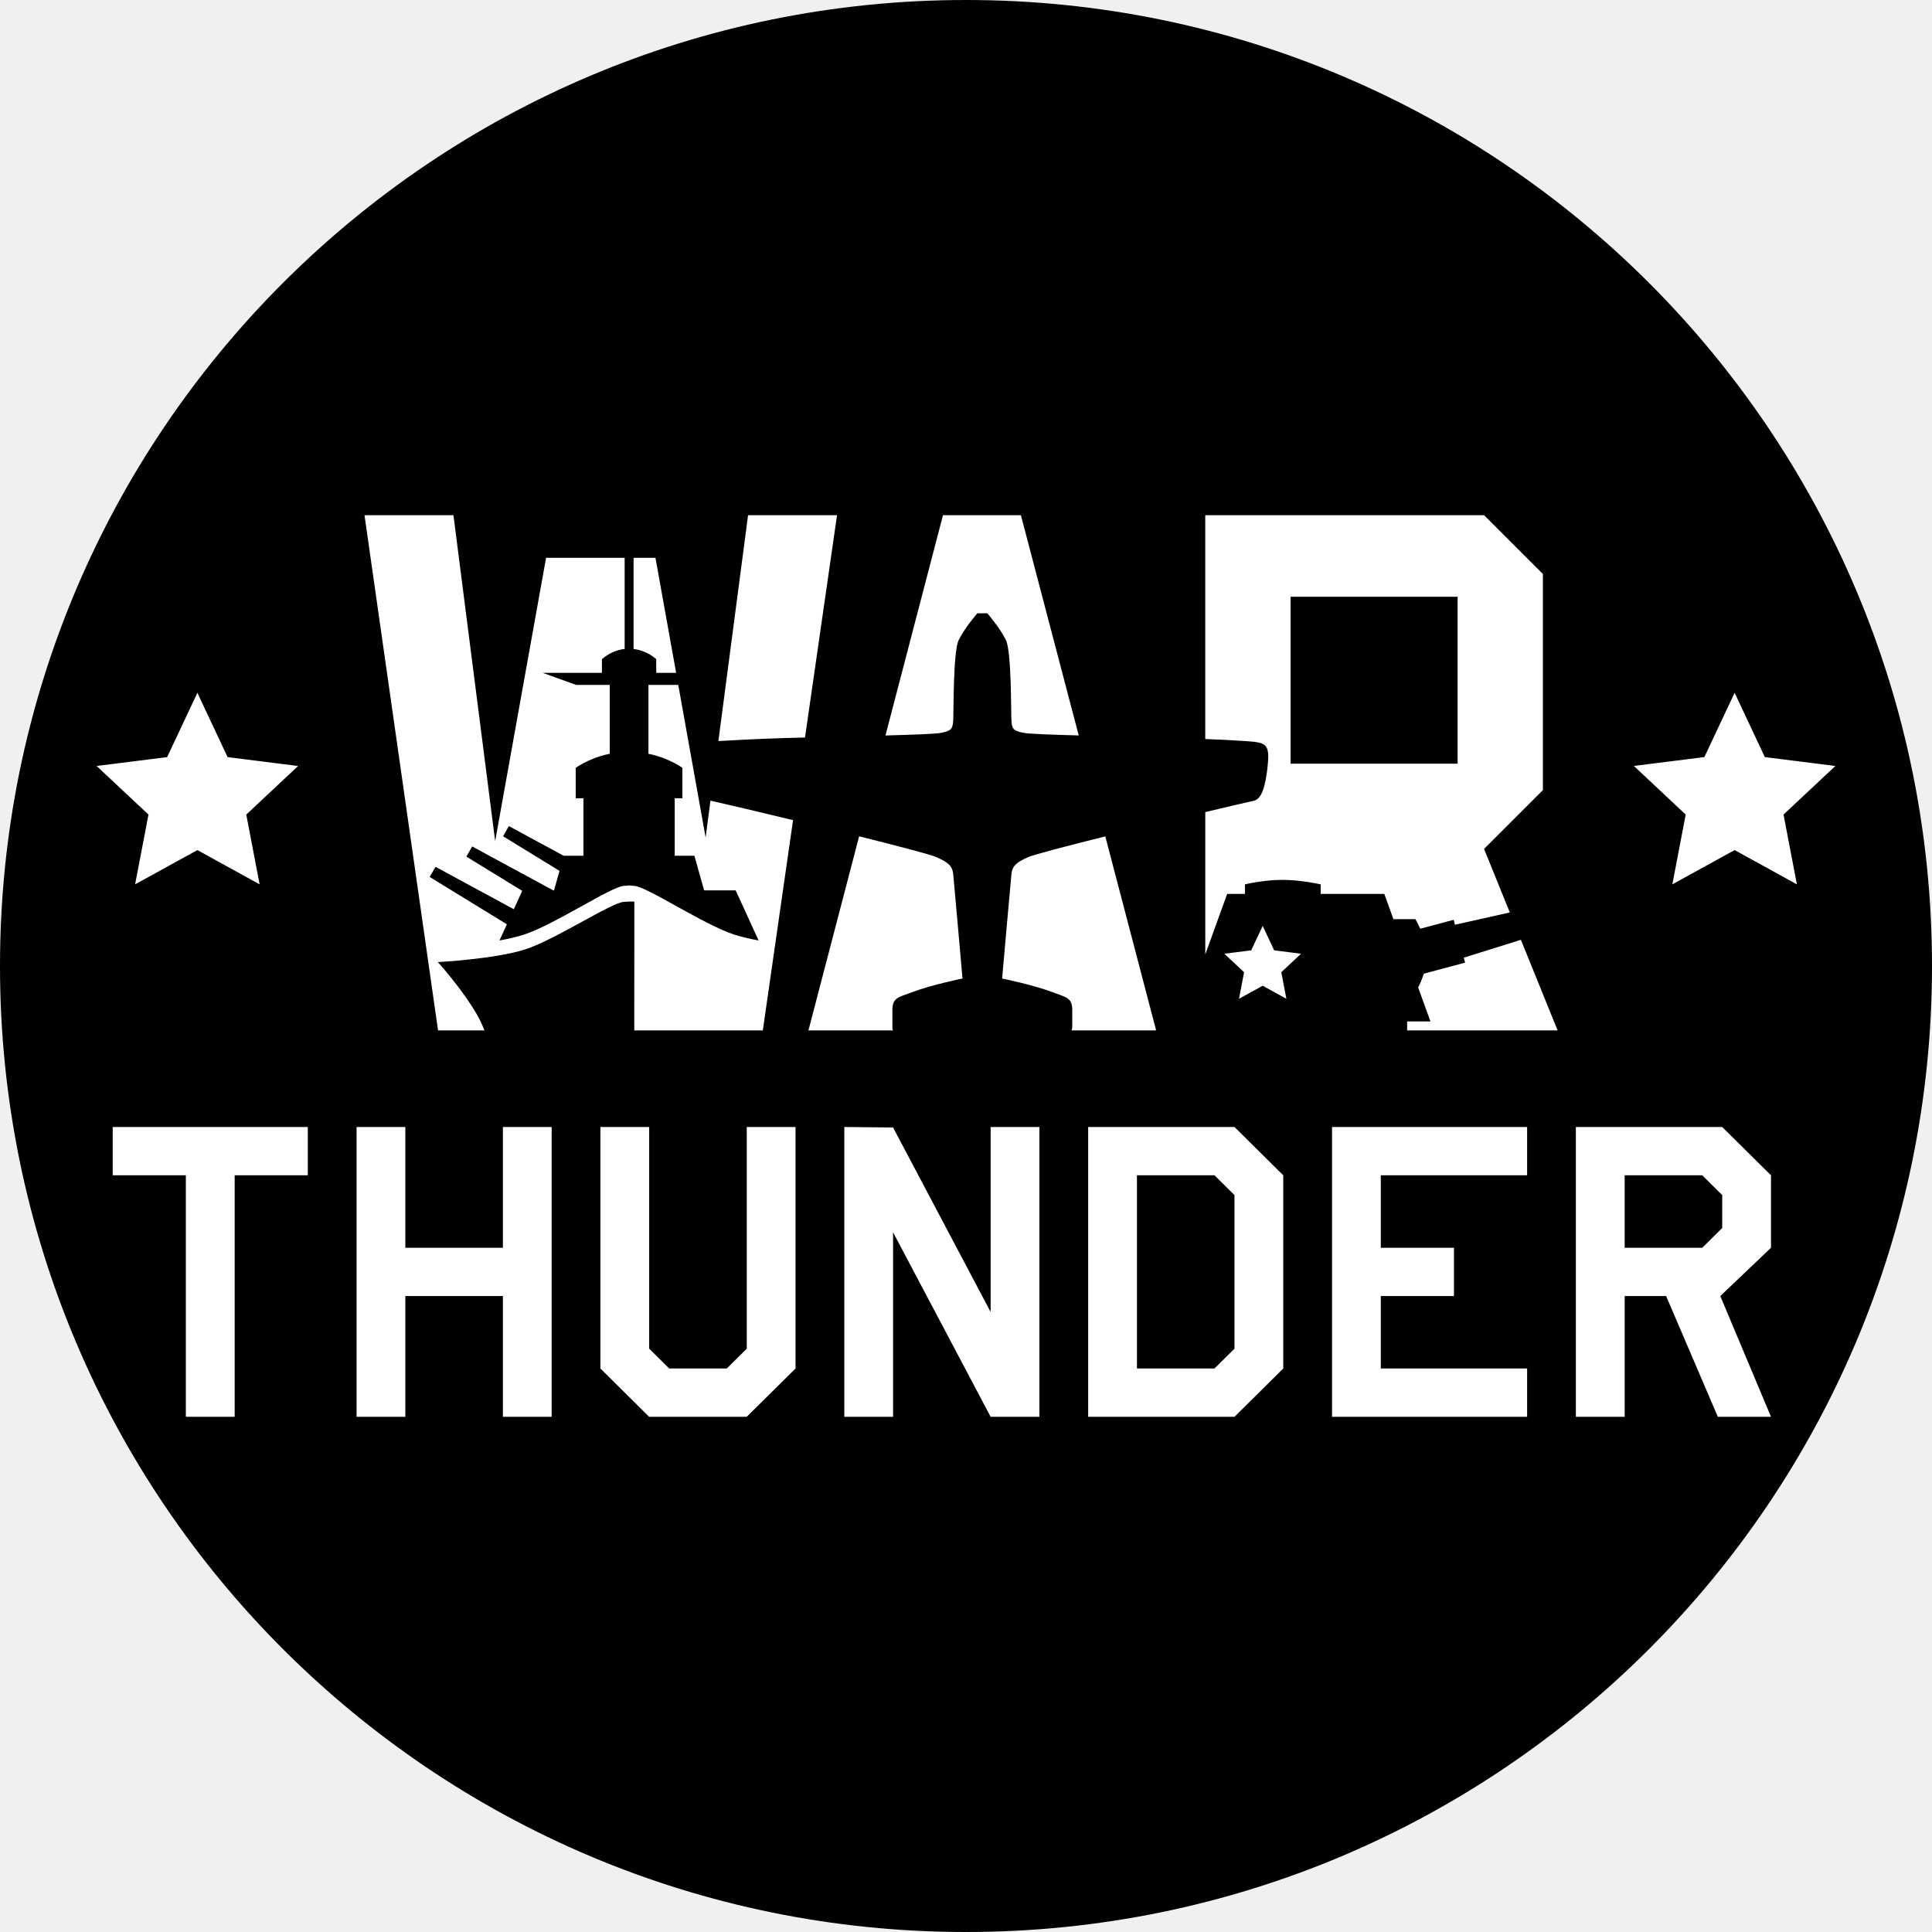
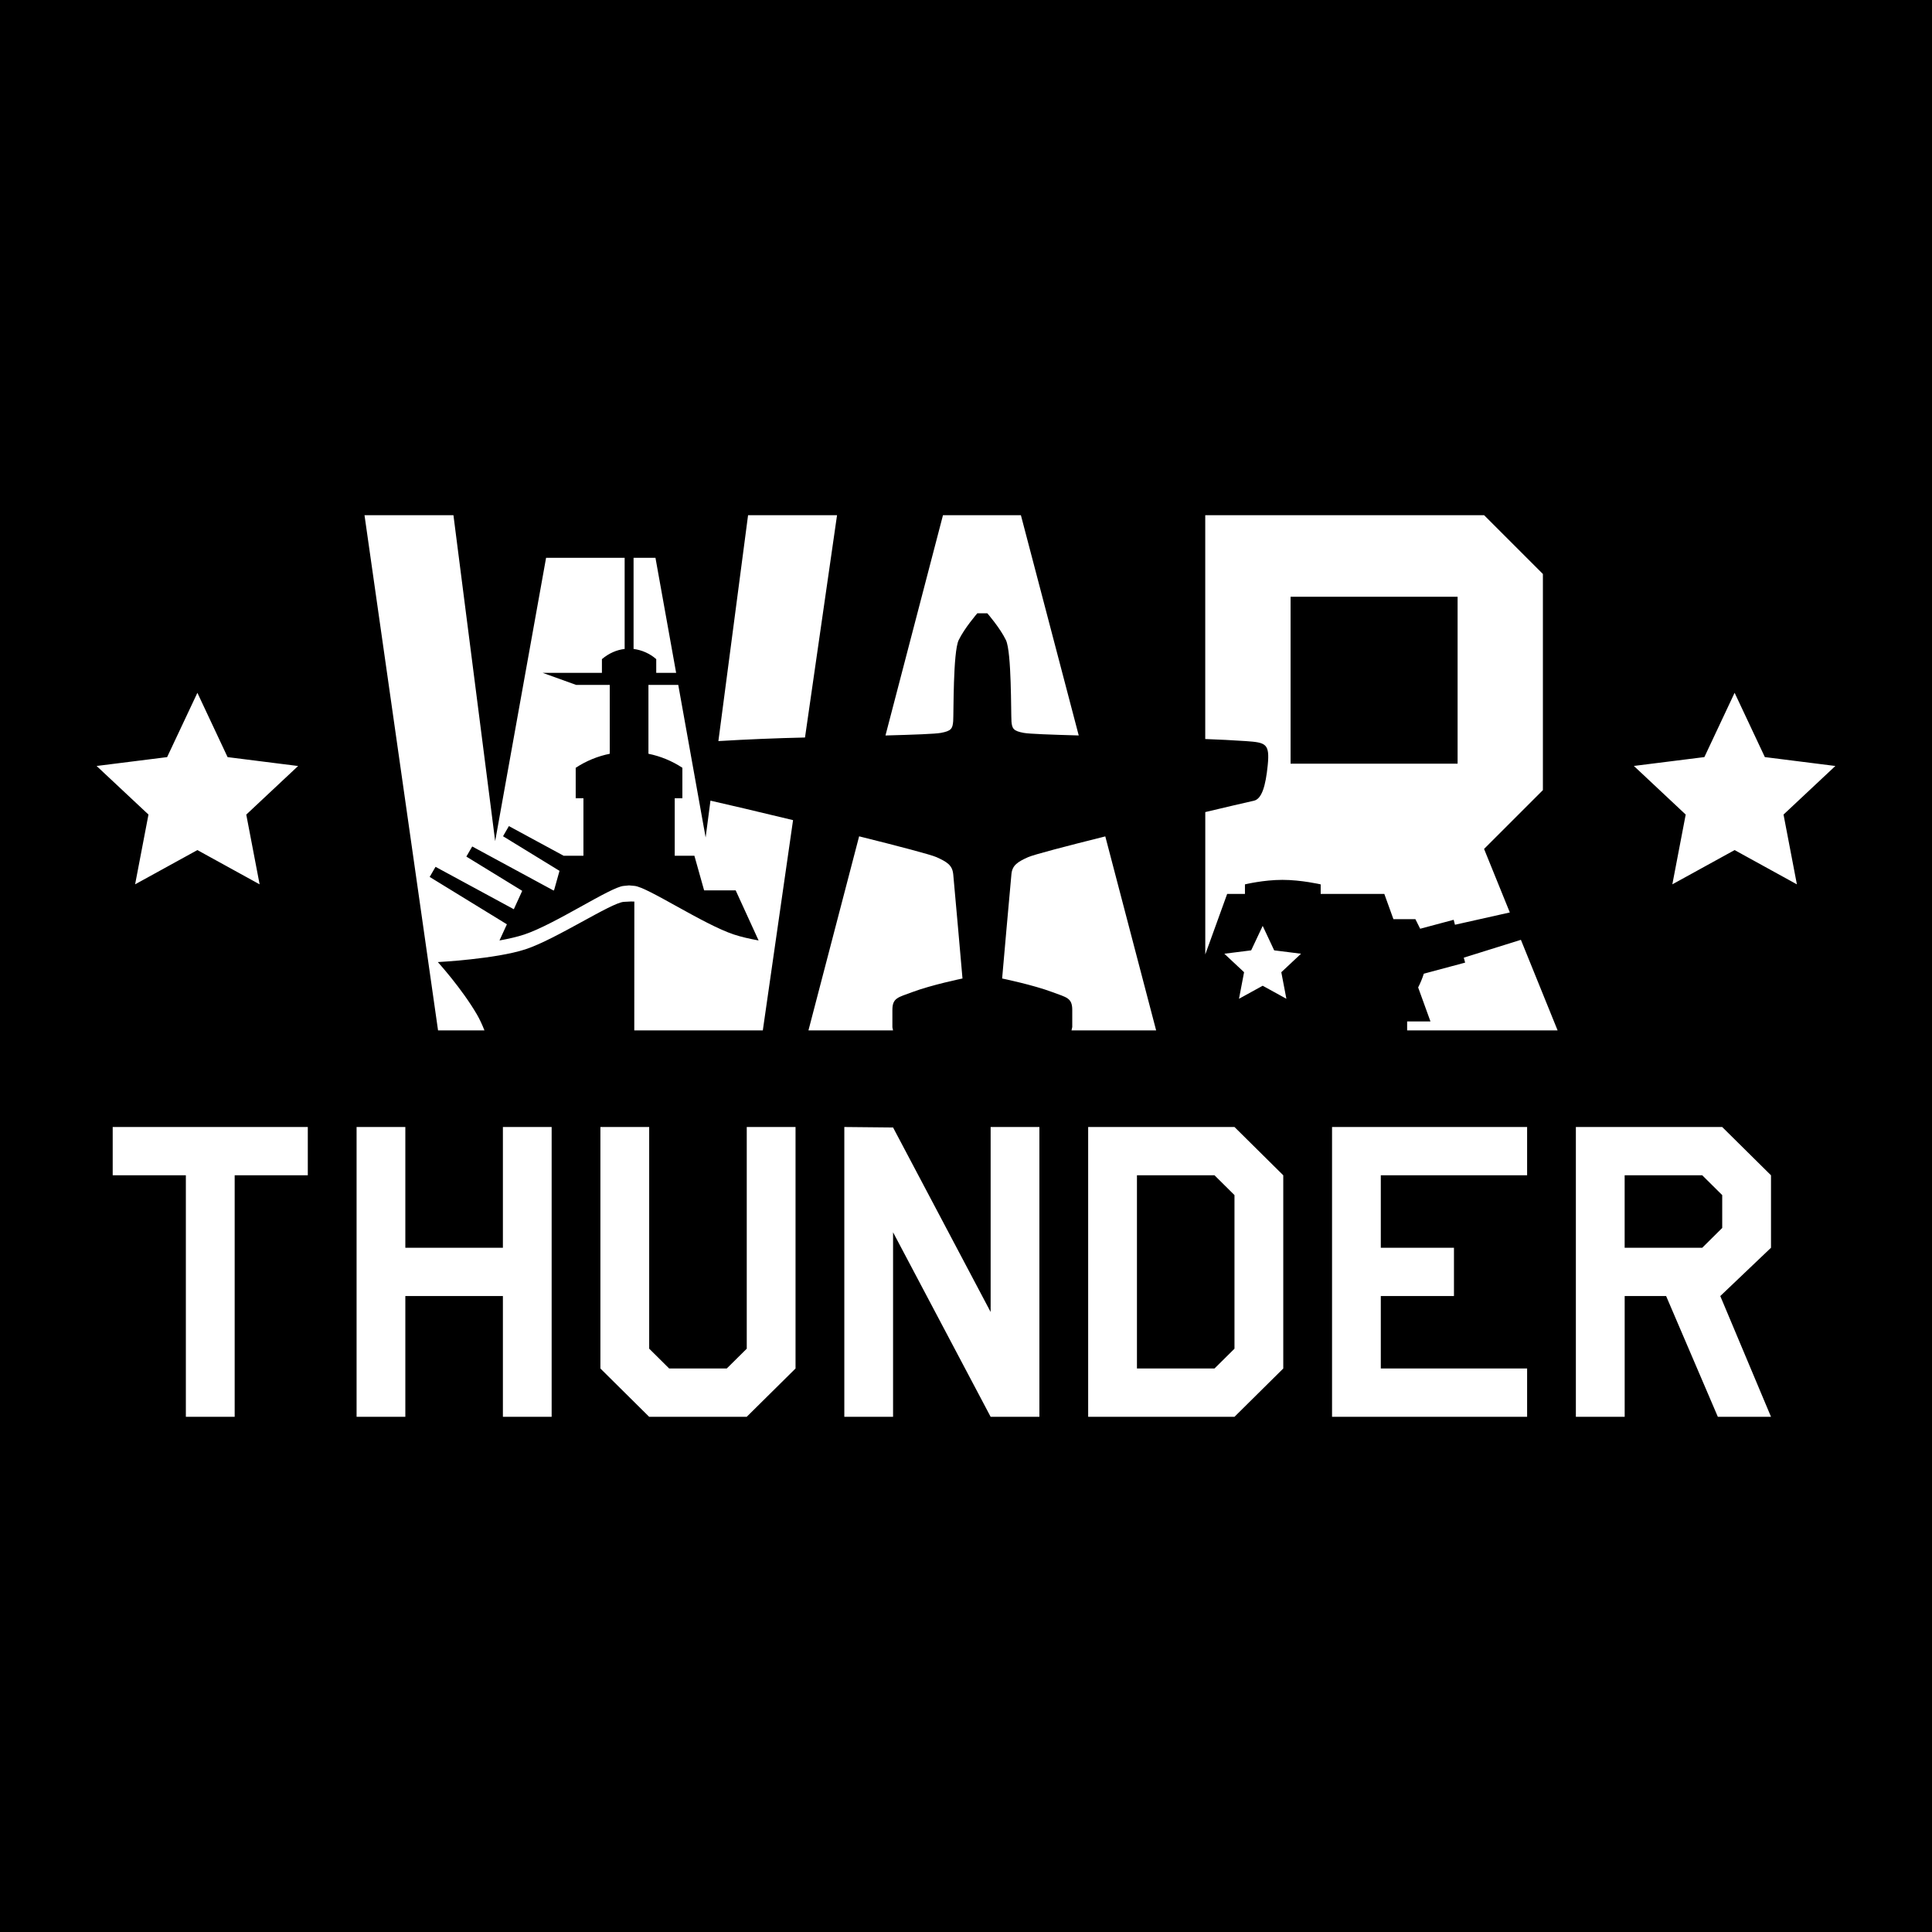
- <svg xmlns="http://www.w3.org/2000/svg" xmlns:xlink="http://www.w3.org/1999/xlink" width="60" height="60">
-   <defs>
-     <circle id="a" cx="30" cy="30" r="30" />
-   </defs>
-   <g fill="none" fill-rule="evenodd">
-     <mask id="b" fill="#fff">
-       <use xlink:href="#a" />
-     </mask>
-     <use fill="#000" xlink:href="#a" />
-     <path d="M55 44h-1.651l-1.606-3.75h-1.287V44H48.94v-9h4.544L55 36.5v2.25l-1.575 1.5L55 44zm-1.515-5.865v-1.02l-.62-.615h-2.41v2.25h2.41l.62-.615zM41.368 35h6.058v1.5h-4.544v2.25h2.272v1.5h-2.272v2.25h4.544V44h-6.058v-9zm-25.75 0h1.514v9h-1.514v-3.75h-3.03V44h-1.514v-9h1.514v3.75h3.03V35zm-6.06 1.5H7.288V44H5.772v-7.5H3.5V35h6.059v1.5zm10.604 5.385l.62.615h1.788l.621-.615V35h1.515v7.5L23.19 44h-3.03l-1.514-1.5V35h1.515v6.885zm10.603-1.14V35h1.514v9h-1.514l-3.03-5.73V44h-1.514v-9l1.514.015 3.03 5.73zm9.088-4.245v6L38.338 44h-4.544v-9h4.544l1.515 1.5zm-4.544 0v6h2.408l.621-.615v-4.77l-.62-.615h-2.41zM55.805 27.465L53.87 26.4l-1.934 1.064.415-2.167-1.61-1.51 2.19-.275.939-1.997.939 1.997 2.19.276-1.61 1.509.415 2.167zM43.7 32v-.279h.724l-.382-1.055a2.89 2.89 0 0 0 .176-.427l1.283-.344-.042-.154 1.774-.554L48.373 32H43.7zm3.189-3.663l-1.704.382-.04-.154-1.04.278c-.078-.182-.149-.298-.149-.298h-.682l-.283-.784h-1.976v-.296s-.604-.14-1.188-.14c-.592 0-1.164.14-1.164.14v.296h-.552l-.68 1.88V25.22c.643-.153 1.186-.28 1.511-.353.245-.055.364-.46.428-1.1.068-.676-.06-.707-.67-.751a39.996 39.996 0 0 0-1.27-.065V16h8.66l1.826 1.826v6.712l-1.827 1.826.8 1.973zm-1.622-9.804H40.08v5.184h5.187v-5.184zM33.3 31.905v-.539c0-.381-.18-.39-.612-.553-.603-.227-1.566-.425-1.566-.425s.267-3.042.29-3.253c.03-.266.194-.37.514-.514.179-.08 1.186-.343 2.4-.646L35.905 32h-2.628c.025-.048.02-.09.02-.095zm-1.888-9.508c-.018-.232.007-2.141-.171-2.516-.179-.375-.579-.835-.579-.835h-.31s-.4.46-.58.835c-.178.375-.153 2.284-.17 2.516-.018.232-.061.305-.386.364-.172.032-.84.056-1.717.08L29.285 16h2.42l1.796 6.84c-.87-.024-1.533-.048-1.704-.079-.325-.059-.368-.132-.386-.364zm-1.81 4.738c.023.211.289 3.253.289 3.253s-.963.198-1.566.425c-.431.163-.611.172-.611.553v.539c0 .005-.005.047.02.095h-2.627l1.574-6.027c1.217.303 2.228.568 2.406.648.32.145.485.248.514.514zm-7.289-4.12h-.003L23.232 16h2.763L25 22.904a69.976 69.976 0 0 0-2.688.111zM23.69 32h-3.992l.002-3.992s.066-.026-.327 0c-.391.025-2.108 1.163-3.053 1.473-.93.304-2.723.397-2.723.397s.74.813 1.217 1.632c.085.147.162.315.231.49h-1.441L11.32 16h2.762l1.296 10.122 1.581-8.798h2.44v2.83c-.247.028-.49.133-.706.316v.426h-1.84l1.041.375h1.042v2.138c-.37.075-.73.22-1.057.436v.946h.24v1.785h-.611v.002l-1.704-.923-.182.315 1.754 1.075-.17.606h-.024l-2.517-1.363-.182.314 1.735 1.064-.261.571-2.431-1.317-.182.314 2.398 1.471-.23.502c.28-.05.548-.112.767-.184.956-.317 2.694-1.484 3.091-1.51a1.73 1.73 0 0 0 .166-.016c.016.003.06.008.165.015.397.027 2.135 1.193 3.091 1.51.22.073.487.134.767.185l-.712-1.556h-.98l-.302-1.075h-.611v-1.785h.238v-.947a3 3 0 0 0-1.054-.435v-2.138h.926l.85 4.737.15-1.143.005.001c.492.11 1.478.343 2.56.604L23.69 32zm-3.31-11.53a1.325 1.325 0 0 0-.704-.316v-2.83h.68l.642 3.572h-.618v-.427zM8.063 27.464L6.13 26.4l-1.934 1.064.415-2.167L3 23.788l2.19-.275.94-1.997.938 1.997 2.19.276-1.61 1.509.415 2.167zm30.793 2.05l.358-.76.357.76.834.105-.613.574.158.825-.736-.405-.736.405.158-.825-.613-.574.833-.105z" fill="#FFF" fill-rule="nonzero" mask="url(#b)" />
+ <svg xmlns="http://www.w3.org/2000/svg" width="60" height="60" viewBox="0 0 60 60">
+   <g fill="none">
+     <path fill="#000" d="M0 0h60v60h-60z" />
+     <path d="M55 44h-1.651l-1.606-3.75h-1.287v3.75h-1.516v-9h4.544l1.516 1.5v2.25l-1.575 1.5 1.575 3.75zm-1.515-5.865v-1.02l-.62-.615h-2.41v2.25h2.41l.62-.615zm-12.117-3.135h6.058v1.5h-4.544v2.25h2.272v1.5h-2.272v2.25h4.544v1.5h-6.058v-9zm-25.75 0h1.514v9h-1.514v-3.75h-3.03v3.75h-1.514v-9h1.514v3.75h3.03v-3.75zm-6.06 1.5h-2.27v7.5h-1.516v-7.5h-2.272v-1.5h6.059v1.5h-.001zm10.604 5.385l.62.615h1.788l.621-.615v-6.885h1.515v7.5l-1.516 1.5h-3.03l-1.514-1.5v-7.5h1.515v6.885h.001zm10.603-1.14v-5.745h1.514v9h-1.514l-3.03-5.73v5.73h-1.514v-9l1.514.015 3.03 5.73zm9.088-4.245v6l-1.515 1.5h-4.544v-9h4.544l1.515 1.5zm-4.544 0v6h2.408l.621-.615v-4.77l-.62-.615h-2.41.001zm20.496-9.035l-1.935-1.065-1.934 1.064.415-2.167-1.61-1.51 2.19-.275.939-1.997.939 1.997 2.19.276-1.61 1.509.415 2.167.001.001zm-12.105 4.535v-.279h.724l-.382-1.055c.07-.137.129-.28.176-.427l1.283-.344-.042-.154 1.774-.554 1.14 2.813h-4.673zm3.189-3.663l-1.704.382-.04-.154-1.04.278-.149-.298h-.682l-.283-.784h-1.976v-.296s-.604-.14-1.188-.14c-.592 0-1.164.14-1.164.14v.296h-.552l-.68 1.88v-4.421c.643-.153 1.186-.28 1.511-.353.245-.055.364-.46.428-1.1.068-.676-.06-.707-.67-.751-.423-.028-.846-.05-1.27-.065v-6.951h8.66l1.826 1.826v6.712l-1.827 1.826.8 1.973zm-1.622-9.804h-5.187v5.184h5.187v-5.184zm-11.967 13.372v-.539c0-.381-.18-.39-.612-.553-.603-.227-1.566-.425-1.566-.425s.267-3.042.29-3.253c.03-.266.194-.37.514-.514.179-.08 1.186-.343 2.4-.646l1.579 6.025h-2.628l.02-.095h.003zm-1.888-9.508c-.018-.232.007-2.141-.171-2.516-.179-.375-.579-.835-.579-.835h-.31s-.4.46-.58.835c-.178.375-.153 2.284-.17 2.516-.018.232-.061.305-.386.364-.172.032-.84.056-1.717.08l1.786-6.841h2.42l1.796 6.84c-.87-.024-1.533-.048-1.704-.079-.325-.059-.368-.132-.386-.364h.001zm-1.81 4.738c.023.211.289 3.253.289 3.253s-.963.198-1.566.425c-.431.163-.611.172-.611.553v.539l.02.095h-2.627l1.574-6.027c1.217.303 2.228.568 2.406.648.32.145.485.248.514.514h.001zm-7.289-4.12h-.003l.922-7.015h2.763l-.995 6.904c-.897.02-1.793.057-2.688.111h.001zm1.377 8.985h-3.992l.002-3.992s.066-.026-.327 0c-.391.025-2.108 1.163-3.053 1.473-.93.304-2.723.397-2.723.397s.74.813 1.217 1.632c.085.147.162.315.231.49h-1.441l-2.284-16h2.762l1.296 10.122 1.581-8.798h2.44v2.83c-.247.028-.49.133-.706.316v.426h-1.84l1.041.375h1.042v2.138c-.37.075-.73.22-1.057.436v.946h.24v1.785h-.611v.002l-1.704-.923-.182.315 1.754 1.075-.17.606h-.024l-2.517-1.363-.182.314 1.735 1.064-.261.571-2.431-1.317-.182.314 2.398 1.471-.23.502c.28-.05.548-.112.767-.184.956-.317 2.694-1.484 3.091-1.51l.166-.016.165.015c.397.027 2.135 1.193 3.091 1.51.22.073.487.134.767.185l-.712-1.556h-.98l-.302-1.075h-.611v-1.785h.238v-.947c-.32-.211-.678-.359-1.054-.435v-2.138h.926l.85 4.737.15-1.143.005.001c.492.11 1.478.343 2.56.604l-.939 6.53zm-3.31-11.53c-.198-.173-.443-.283-.704-.316v-2.83h.68l.642 3.572h-.618v-.427.001zm-12.317 6.994l-1.933-1.064-1.934 1.064.415-2.167-1.611-1.509 2.19-.275.94-1.997.938 1.997 2.19.276-1.61 1.509.415 2.167v-.001zm30.793 2.05l.358-.76.357.76.834.105-.613.574.158.825-.736-.405-.736.405.158-.825-.613-.574.833-.105z" fill="#fff" fill-rule="nonzero" />
  </g>
</svg>
